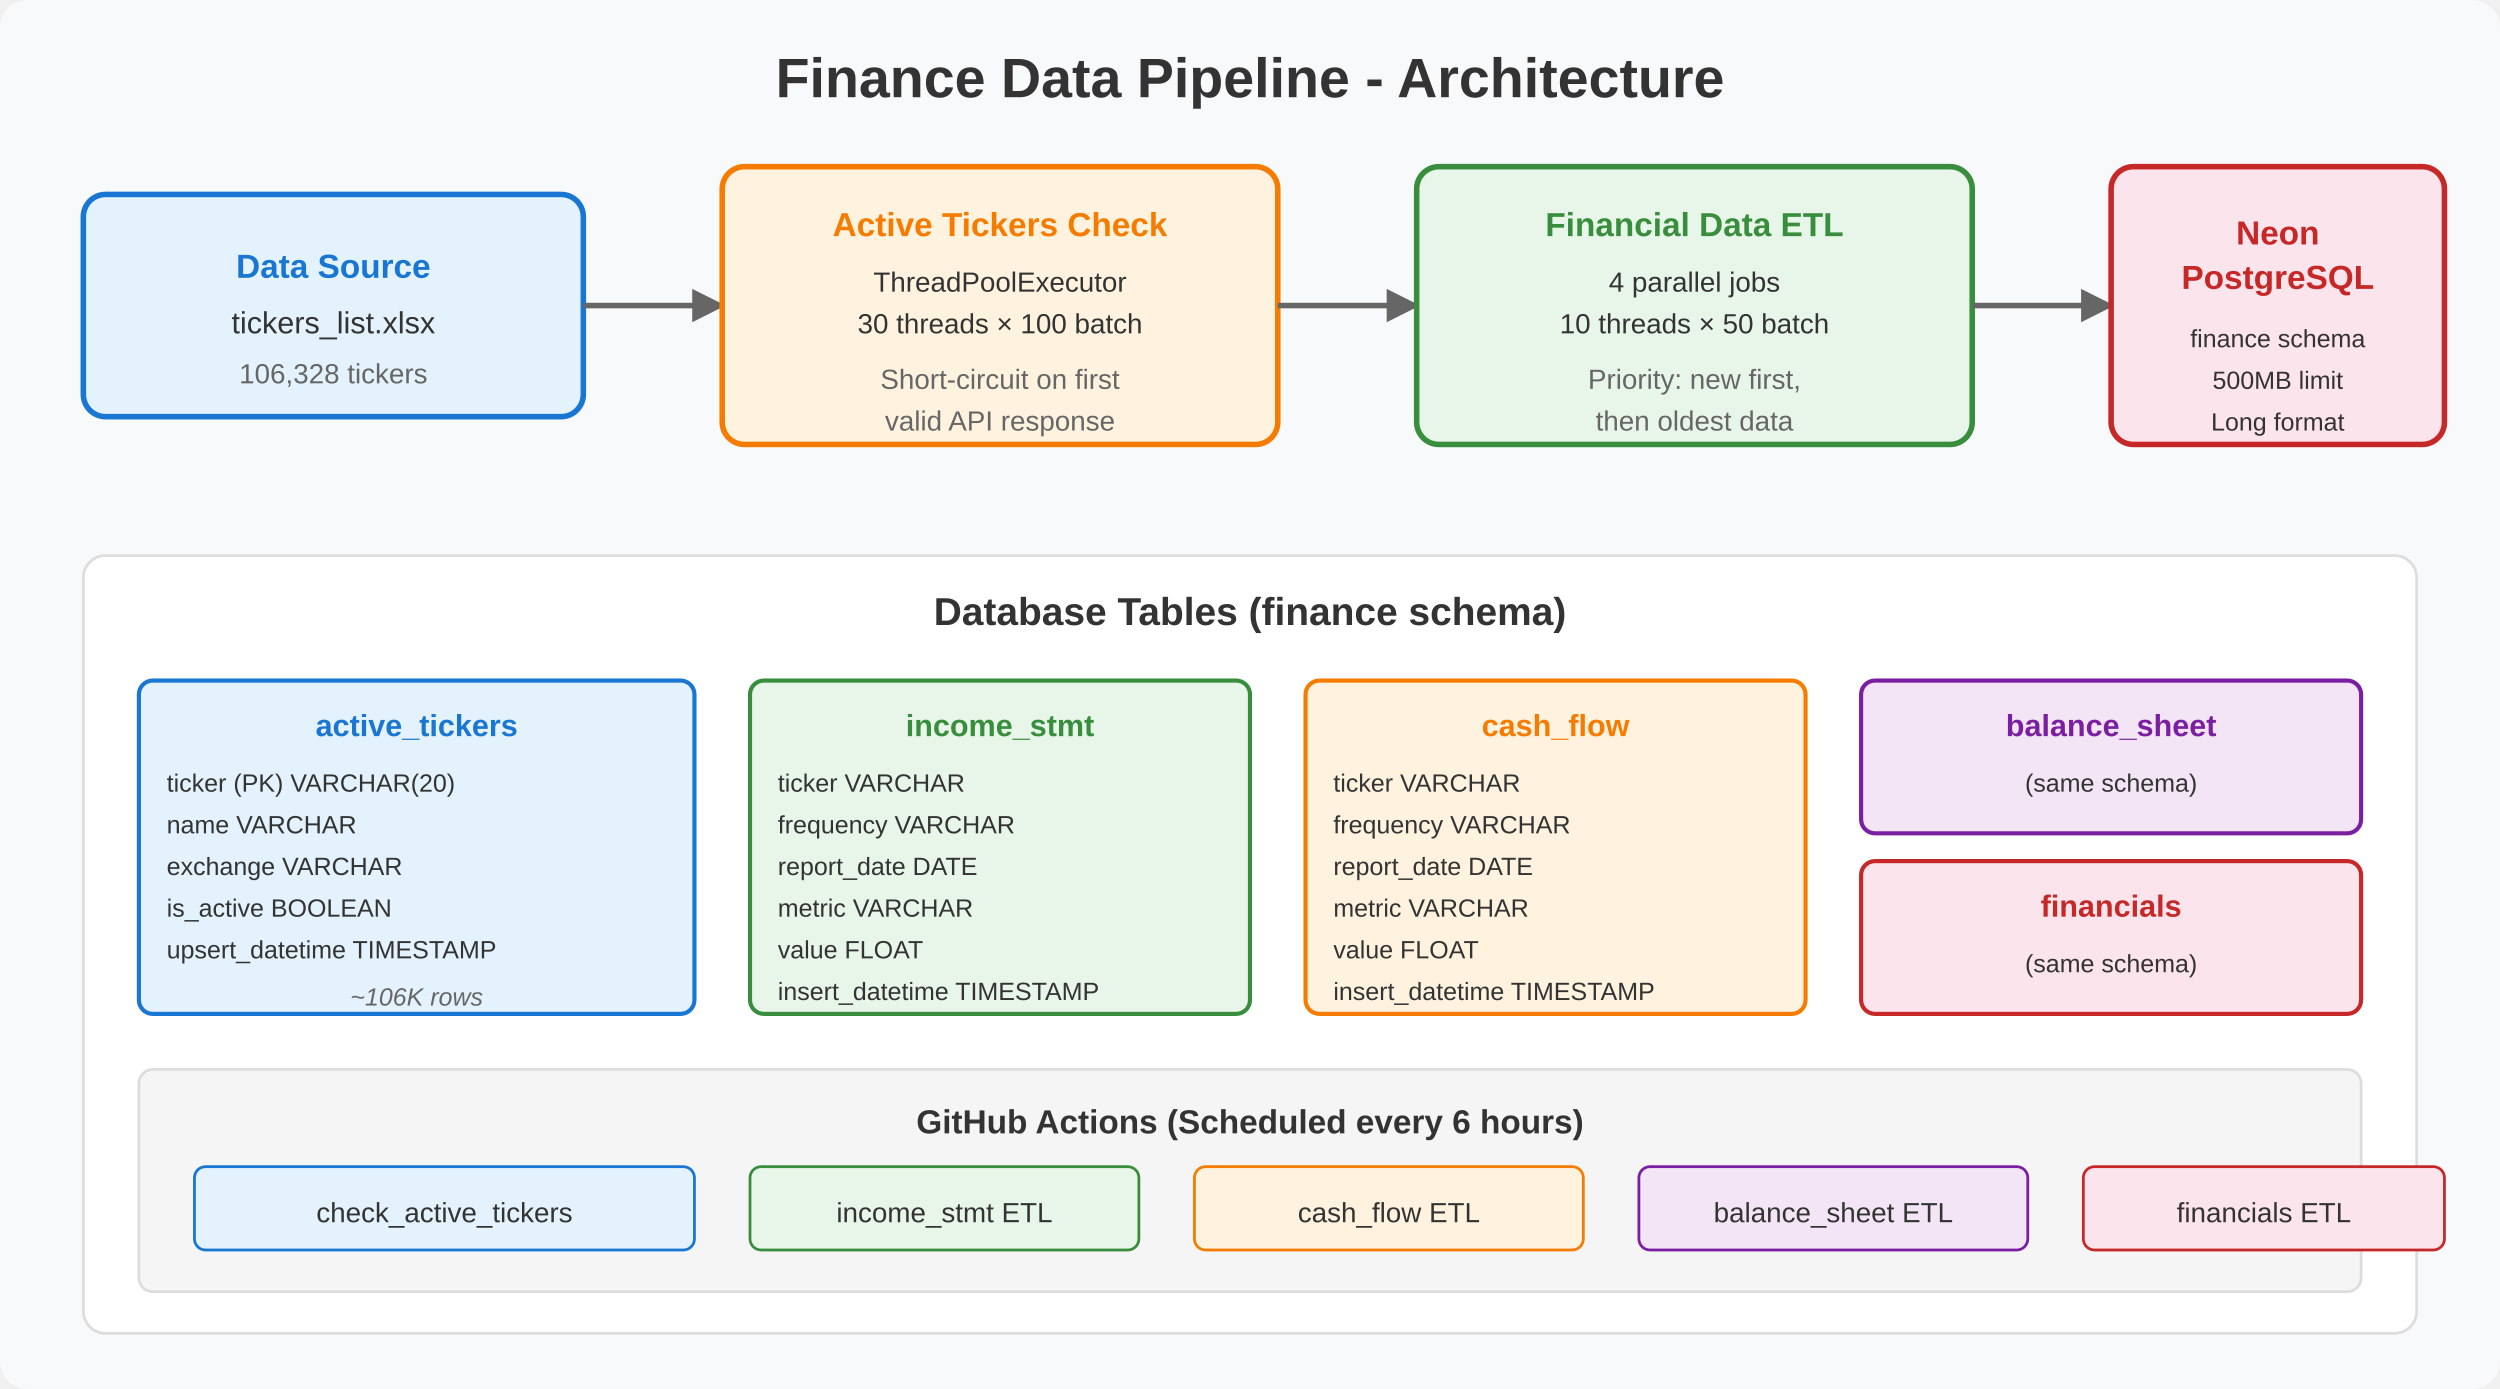
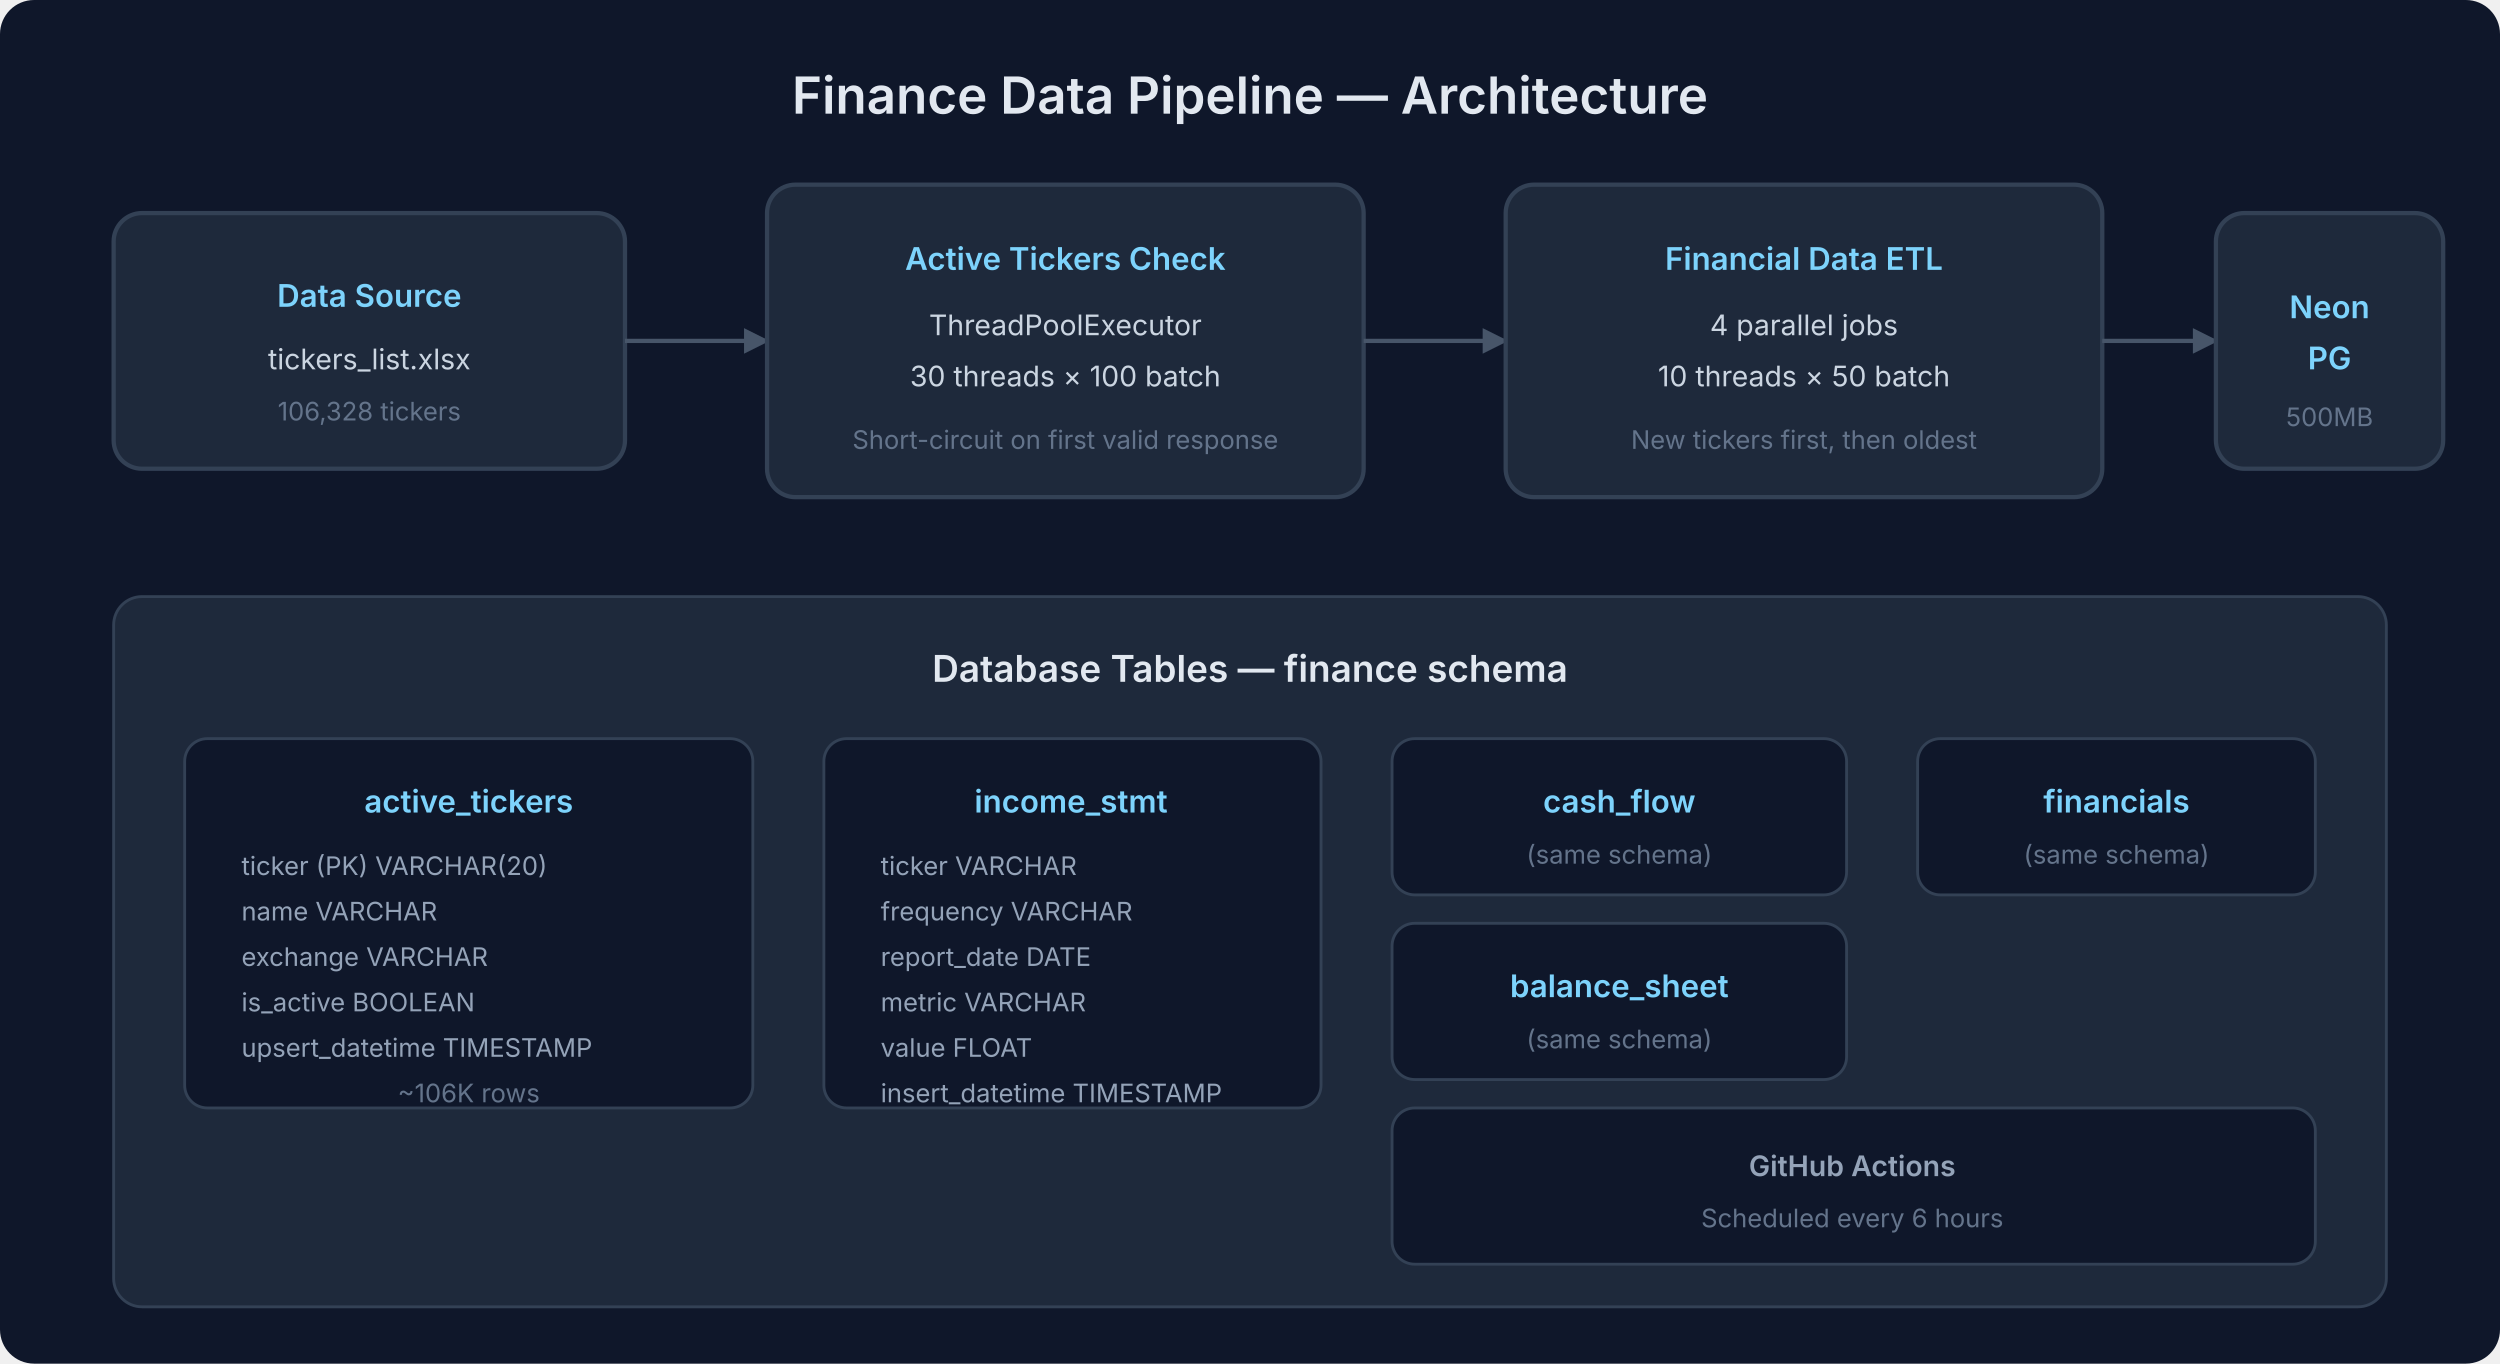
- <svg xmlns="http://www.w3.org/2000/svg" viewBox="0 0 900 500" font-family="Arial, sans-serif">
-   <rect width="900" height="500" fill="#f8f9fa" rx="10" />
-   <text x="450" y="35" text-anchor="middle" font-size="20" font-weight="bold" fill="#333">Finance Data Pipeline - Architecture</text>
-   <rect x="30" y="70" width="180" height="80" fill="#e3f2fd" stroke="#1976d2" stroke-width="2" rx="8" />
-   <text x="120" y="100" text-anchor="middle" font-size="12" font-weight="bold" fill="#1976d2">Data Source</text>
-   <text x="120" y="120" text-anchor="middle" font-size="11" fill="#333">tickers_list.xlsx</text>
-   <text x="120" y="138" text-anchor="middle" font-size="10" fill="#666">106,328 tickers</text>
-   <path d="M 210 110 L 260 110" stroke="#666" stroke-width="2" fill="none" marker-end="url(#arrow)" />
-   <rect x="260" y="60" width="200" height="100" fill="#fff3e0" stroke="#f57c00" stroke-width="2" rx="8" />
-   <text x="360" y="85" text-anchor="middle" font-size="12" font-weight="bold" fill="#f57c00">Active Tickers Check</text>
-   <text x="360" y="105" text-anchor="middle" font-size="10" fill="#333">ThreadPoolExecutor</text>
-   <text x="360" y="120" text-anchor="middle" font-size="10" fill="#333">30 threads × 100 batch</text>
-   <text x="360" y="140" text-anchor="middle" font-size="10" fill="#666">Short-circuit on first</text>
-   <text x="360" y="155" text-anchor="middle" font-size="10" fill="#666">valid API response</text>
-   <path d="M 460 110 L 510 110" stroke="#666" stroke-width="2" fill="none" marker-end="url(#arrow)" />
-   <rect x="510" y="60" width="200" height="100" fill="#e8f5e9" stroke="#388e3c" stroke-width="2" rx="8" />
-   <text x="610" y="85" text-anchor="middle" font-size="12" font-weight="bold" fill="#388e3c">Financial Data ETL</text>
-   <text x="610" y="105" text-anchor="middle" font-size="10" fill="#333">4 parallel jobs</text>
-   <text x="610" y="120" text-anchor="middle" font-size="10" fill="#333">10 threads × 50 batch</text>
-   <text x="610" y="140" text-anchor="middle" font-size="10" fill="#666">Priority: new first,</text>
-   <text x="610" y="155" text-anchor="middle" font-size="10" fill="#666">then oldest data</text>
-   <path d="M 710 110 L 760 110" stroke="#666" stroke-width="2" fill="none" marker-end="url(#arrow)" />
-   <rect x="760" y="60" width="120" height="100" fill="#fce4ec" stroke="#c62828" stroke-width="2" rx="8" />
-   <text x="820" y="88" text-anchor="middle" font-size="12" font-weight="bold" fill="#c62828">Neon</text>
-   <text x="820" y="104" text-anchor="middle" font-size="12" font-weight="bold" fill="#c62828">PostgreSQL</text>
-   <text x="820" y="125" text-anchor="middle" font-size="9" fill="#333">finance schema</text>
-   <text x="820" y="140" text-anchor="middle" font-size="9" fill="#333">500MB limit</text>
-   <text x="820" y="155" text-anchor="middle" font-size="9" fill="#333">Long format</text>
-   <rect x="30" y="200" width="840" height="280" fill="#fff" stroke="#ddd" stroke-width="1" rx="8" />
-   <text x="450" y="225" text-anchor="middle" font-size="14" font-weight="bold" fill="#333">Database Tables (finance schema)</text>
-   <rect x="50" y="245" width="200" height="120" fill="#e3f2fd" stroke="#1976d2" stroke-width="1.5" rx="5" />
-   <text x="150" y="265" text-anchor="middle" font-size="11" font-weight="bold" fill="#1976d2">active_tickers</text>
-   <text x="60" y="285" font-size="9" fill="#333">ticker (PK) VARCHAR(20)</text>
-   <text x="60" y="300" font-size="9" fill="#333">name VARCHAR</text>
-   <text x="60" y="315" font-size="9" fill="#333">exchange VARCHAR</text>
-   <text x="60" y="330" font-size="9" fill="#333">is_active BOOLEAN</text>
-   <text x="60" y="345" font-size="9" fill="#333">upsert_datetime TIMESTAMP</text>
-   <text x="150" y="362" text-anchor="middle" font-size="9" font-style="italic" fill="#666">~106K rows</text>
-   <rect x="270" y="245" width="180" height="120" fill="#e8f5e9" stroke="#388e3c" stroke-width="1.5" rx="5" />
-   <text x="360" y="265" text-anchor="middle" font-size="11" font-weight="bold" fill="#388e3c">income_stmt</text>
-   <text x="280" y="285" font-size="9" fill="#333">ticker VARCHAR</text>
-   <text x="280" y="300" font-size="9" fill="#333">frequency VARCHAR</text>
-   <text x="280" y="315" font-size="9" fill="#333">report_date DATE</text>
-   <text x="280" y="330" font-size="9" fill="#333">metric VARCHAR</text>
-   <text x="280" y="345" font-size="9" fill="#333">value FLOAT</text>
-   <text x="280" y="360" font-size="9" fill="#333">insert_datetime TIMESTAMP</text>
-   <rect x="470" y="245" width="180" height="120" fill="#fff3e0" stroke="#f57c00" stroke-width="1.5" rx="5" />
-   <text x="560" y="265" text-anchor="middle" font-size="11" font-weight="bold" fill="#f57c00">cash_flow</text>
-   <text x="480" y="285" font-size="9" fill="#333">ticker VARCHAR</text>
-   <text x="480" y="300" font-size="9" fill="#333">frequency VARCHAR</text>
-   <text x="480" y="315" font-size="9" fill="#333">report_date DATE</text>
-   <text x="480" y="330" font-size="9" fill="#333">metric VARCHAR</text>
-   <text x="480" y="345" font-size="9" fill="#333">value FLOAT</text>
-   <text x="480" y="360" font-size="9" fill="#333">insert_datetime TIMESTAMP</text>
-   <rect x="670" y="245" width="180" height="55" fill="#f3e5f5" stroke="#7b1fa2" stroke-width="1.5" rx="5" />
-   <text x="760" y="265" text-anchor="middle" font-size="11" font-weight="bold" fill="#7b1fa2">balance_sheet</text>
-   <text x="760" y="285" text-anchor="middle" font-size="9" fill="#333">(same schema)</text>
-   <rect x="670" y="310" width="180" height="55" fill="#fce4ec" stroke="#c62828" stroke-width="1.5" rx="5" />
-   <text x="760" y="330" text-anchor="middle" font-size="11" font-weight="bold" fill="#c62828">financials</text>
-   <text x="760" y="350" text-anchor="middle" font-size="9" fill="#333">(same schema)</text>
-   <rect x="50" y="385" width="800" height="80" fill="#f5f5f5" stroke="#ddd" stroke-width="1" rx="5" />
-   <text x="450" y="408" text-anchor="middle" font-size="12" font-weight="bold" fill="#333">GitHub Actions (Scheduled every 6 hours)</text>
-   <rect x="70" y="420" width="180" height="30" fill="#e3f2fd" stroke="#1976d2" stroke-width="1" rx="4" />
-   <text x="160" y="440" text-anchor="middle" font-size="10" fill="#333">check_active_tickers</text>
-   <rect x="270" y="420" width="140" height="30" fill="#e8f5e9" stroke="#388e3c" stroke-width="1" rx="4" />
-   <text x="340" y="440" text-anchor="middle" font-size="10" fill="#333">income_stmt ETL</text>
-   <rect x="430" y="420" width="140" height="30" fill="#fff3e0" stroke="#f57c00" stroke-width="1" rx="4" />
-   <text x="500" y="440" text-anchor="middle" font-size="10" fill="#333">cash_flow ETL</text>
-   <rect x="590" y="420" width="140" height="30" fill="#f3e5f5" stroke="#7b1fa2" stroke-width="1" rx="4" />
-   <text x="660" y="440" text-anchor="middle" font-size="10" fill="#333">balance_sheet ETL</text>
-   <rect x="750" y="420" width="130" height="30" fill="#fce4ec" stroke="#c62828" stroke-width="1" rx="4" />
-   <text x="815" y="440" text-anchor="middle" font-size="10" fill="#333">financials ETL</text>
+ <svg xmlns="http://www.w3.org/2000/svg" viewBox="0 0 880 480" font-family="Inter, -apple-system, Arial, sans-serif">
+   <rect width="880" height="480" fill="#0f172a" rx="12" />
+   <text x="440" y="40" text-anchor="middle" font-size="18" font-weight="600" fill="#e2e8f0">Finance Data Pipeline — Architecture</text>
+   <rect x="40" y="75" width="180" height="90" fill="#1e293b" stroke="#334155" stroke-width="1.5" rx="10" />
+   <text x="130" y="108" text-anchor="middle" font-size="11" font-weight="600" fill="#7dd3fc">Data Source</text>
+   <text x="130" y="130" text-anchor="middle" font-size="10" fill="#cbd5e1">tickers_list.xlsx</text>
+   <text x="130" y="148" text-anchor="middle" font-size="9" fill="#64748b">106,328 tickers</text>
+   <line x1="220" y1="120" x2="270" y2="120" stroke="#475569" stroke-width="1.5" marker-end="url(#arrowDark)" />
+   <rect x="270" y="65" width="210" height="110" fill="#1e293b" stroke="#334155" stroke-width="1.5" rx="10" />
+   <text x="375" y="95" text-anchor="middle" font-size="11" font-weight="600" fill="#7dd3fc">Active Tickers Check</text>
+   <text x="375" y="118" text-anchor="middle" font-size="10" fill="#cbd5e1">ThreadPoolExecutor</text>
+   <text x="375" y="136" text-anchor="middle" font-size="10" fill="#cbd5e1">30 threads × 100 batch</text>
+   <text x="375" y="158" text-anchor="middle" font-size="9" fill="#64748b">Short-circuit on first valid response</text>
+   <line x1="480" y1="120" x2="530" y2="120" stroke="#475569" stroke-width="1.5" marker-end="url(#arrowDark)" />
+   <rect x="530" y="65" width="210" height="110" fill="#1e293b" stroke="#334155" stroke-width="1.5" rx="10" />
+   <text x="635" y="95" text-anchor="middle" font-size="11" font-weight="600" fill="#7dd3fc">Financial Data ETL</text>
+   <text x="635" y="118" text-anchor="middle" font-size="10" fill="#cbd5e1">4 parallel jobs</text>
+   <text x="635" y="136" text-anchor="middle" font-size="10" fill="#cbd5e1">10 threads × 50 batch</text>
+   <text x="635" y="158" text-anchor="middle" font-size="9" fill="#64748b">New tickers first, then oldest</text>
+   <line x1="740" y1="120" x2="780" y2="120" stroke="#475569" stroke-width="1.5" marker-end="url(#arrowDark)" />
+   <rect x="780" y="75" width="80" height="90" fill="#1e293b" stroke="#334155" stroke-width="1.5" rx="10" />
+   <text x="820" y="112" text-anchor="middle" font-size="11" font-weight="600" fill="#7dd3fc">Neon</text>
+   <text x="820" y="130" text-anchor="middle" font-size="11" font-weight="600" fill="#7dd3fc">PG</text>
+   <text x="820" y="150" text-anchor="middle" font-size="9" fill="#64748b">500MB</text>
+   <rect x="40" y="210" width="800" height="250" fill="#1e293b" stroke="#334155" stroke-width="1" rx="10" />
+   <text x="440" y="240" text-anchor="middle" font-size="13" font-weight="600" fill="#e2e8f0">Database Tables — finance schema</text>
+   <rect x="65" y="260" width="200" height="130" fill="#0f172a" stroke="#334155" stroke-width="1" rx="8" />
+   <text x="165" y="286" text-anchor="middle" font-size="11" font-weight="600" fill="#7dd3fc">active_tickers</text>
+   <text x="85" y="308" font-size="9" fill="#94a3b8">ticker (PK) VARCHAR(20)</text>
+   <text x="85" y="324" font-size="9" fill="#94a3b8">name VARCHAR</text>
+   <text x="85" y="340" font-size="9" fill="#94a3b8">exchange VARCHAR</text>
+   <text x="85" y="356" font-size="9" fill="#94a3b8">is_active BOOLEAN</text>
+   <text x="85" y="372" font-size="9" fill="#94a3b8">upsert_datetime TIMESTAMP</text>
+   <text x="165" y="388" text-anchor="middle" font-size="9" fill="#64748b">~106K rows</text>
+   <rect x="290" y="260" width="175" height="130" fill="#0f172a" stroke="#334155" stroke-width="1" rx="8" />
+   <text x="377" y="286" text-anchor="middle" font-size="11" font-weight="600" fill="#7dd3fc">income_stmt</text>
+   <text x="310" y="308" font-size="9" fill="#94a3b8">ticker VARCHAR</text>
+   <text x="310" y="324" font-size="9" fill="#94a3b8">frequency VARCHAR</text>
+   <text x="310" y="340" font-size="9" fill="#94a3b8">report_date DATE</text>
+   <text x="310" y="356" font-size="9" fill="#94a3b8">metric VARCHAR</text>
+   <text x="310" y="372" font-size="9" fill="#94a3b8">value FLOAT</text>
+   <text x="310" y="388" font-size="9" fill="#94a3b8">insert_datetime TIMESTAMP</text>
+   <rect x="490" y="260" width="160" height="55" fill="#0f172a" stroke="#334155" stroke-width="1" rx="8" />
+   <text x="570" y="286" text-anchor="middle" font-size="11" font-weight="600" fill="#7dd3fc">cash_flow</text>
+   <text x="570" y="304" text-anchor="middle" font-size="9" fill="#64748b">(same schema)</text>
+   <rect x="490" y="325" width="160" height="55" fill="#0f172a" stroke="#334155" stroke-width="1" rx="8" />
+   <text x="570" y="351" text-anchor="middle" font-size="11" font-weight="600" fill="#7dd3fc">balance_sheet</text>
+   <text x="570" y="369" text-anchor="middle" font-size="9" fill="#64748b">(same schema)</text>
+   <rect x="675" y="260" width="140" height="55" fill="#0f172a" stroke="#334155" stroke-width="1" rx="8" />
+   <text x="745" y="286" text-anchor="middle" font-size="11" font-weight="600" fill="#7dd3fc">financials</text>
+   <text x="745" y="304" text-anchor="middle" font-size="9" fill="#64748b">(same schema)</text>
+   <rect x="490" y="390" width="325" height="55" fill="#0f172a" stroke="#334155" stroke-width="1" rx="8" />
+   <text x="652" y="414" text-anchor="middle" font-size="10" font-weight="600" fill="#94a3b8">GitHub Actions</text>
+   <text x="652" y="432" text-anchor="middle" font-size="9" fill="#64748b">Scheduled every 6 hours</text>
  <defs>
-     <marker id="arrow" viewBox="0 0 10 10" refX="9" refY="5" markerWidth="6" markerHeight="6" orient="auto-start-reverse">
-       <path d="M 0 0 L 10 5 L 0 10 z" fill="#666" />
+     <marker id="arrowDark" viewBox="0 0 10 10" refX="9" refY="5" markerWidth="6" markerHeight="6" orient="auto-start-reverse">
+       <path d="M 0 0 L 10 5 L 0 10 z" fill="#475569" />
    </marker>
  </defs>
</svg>
